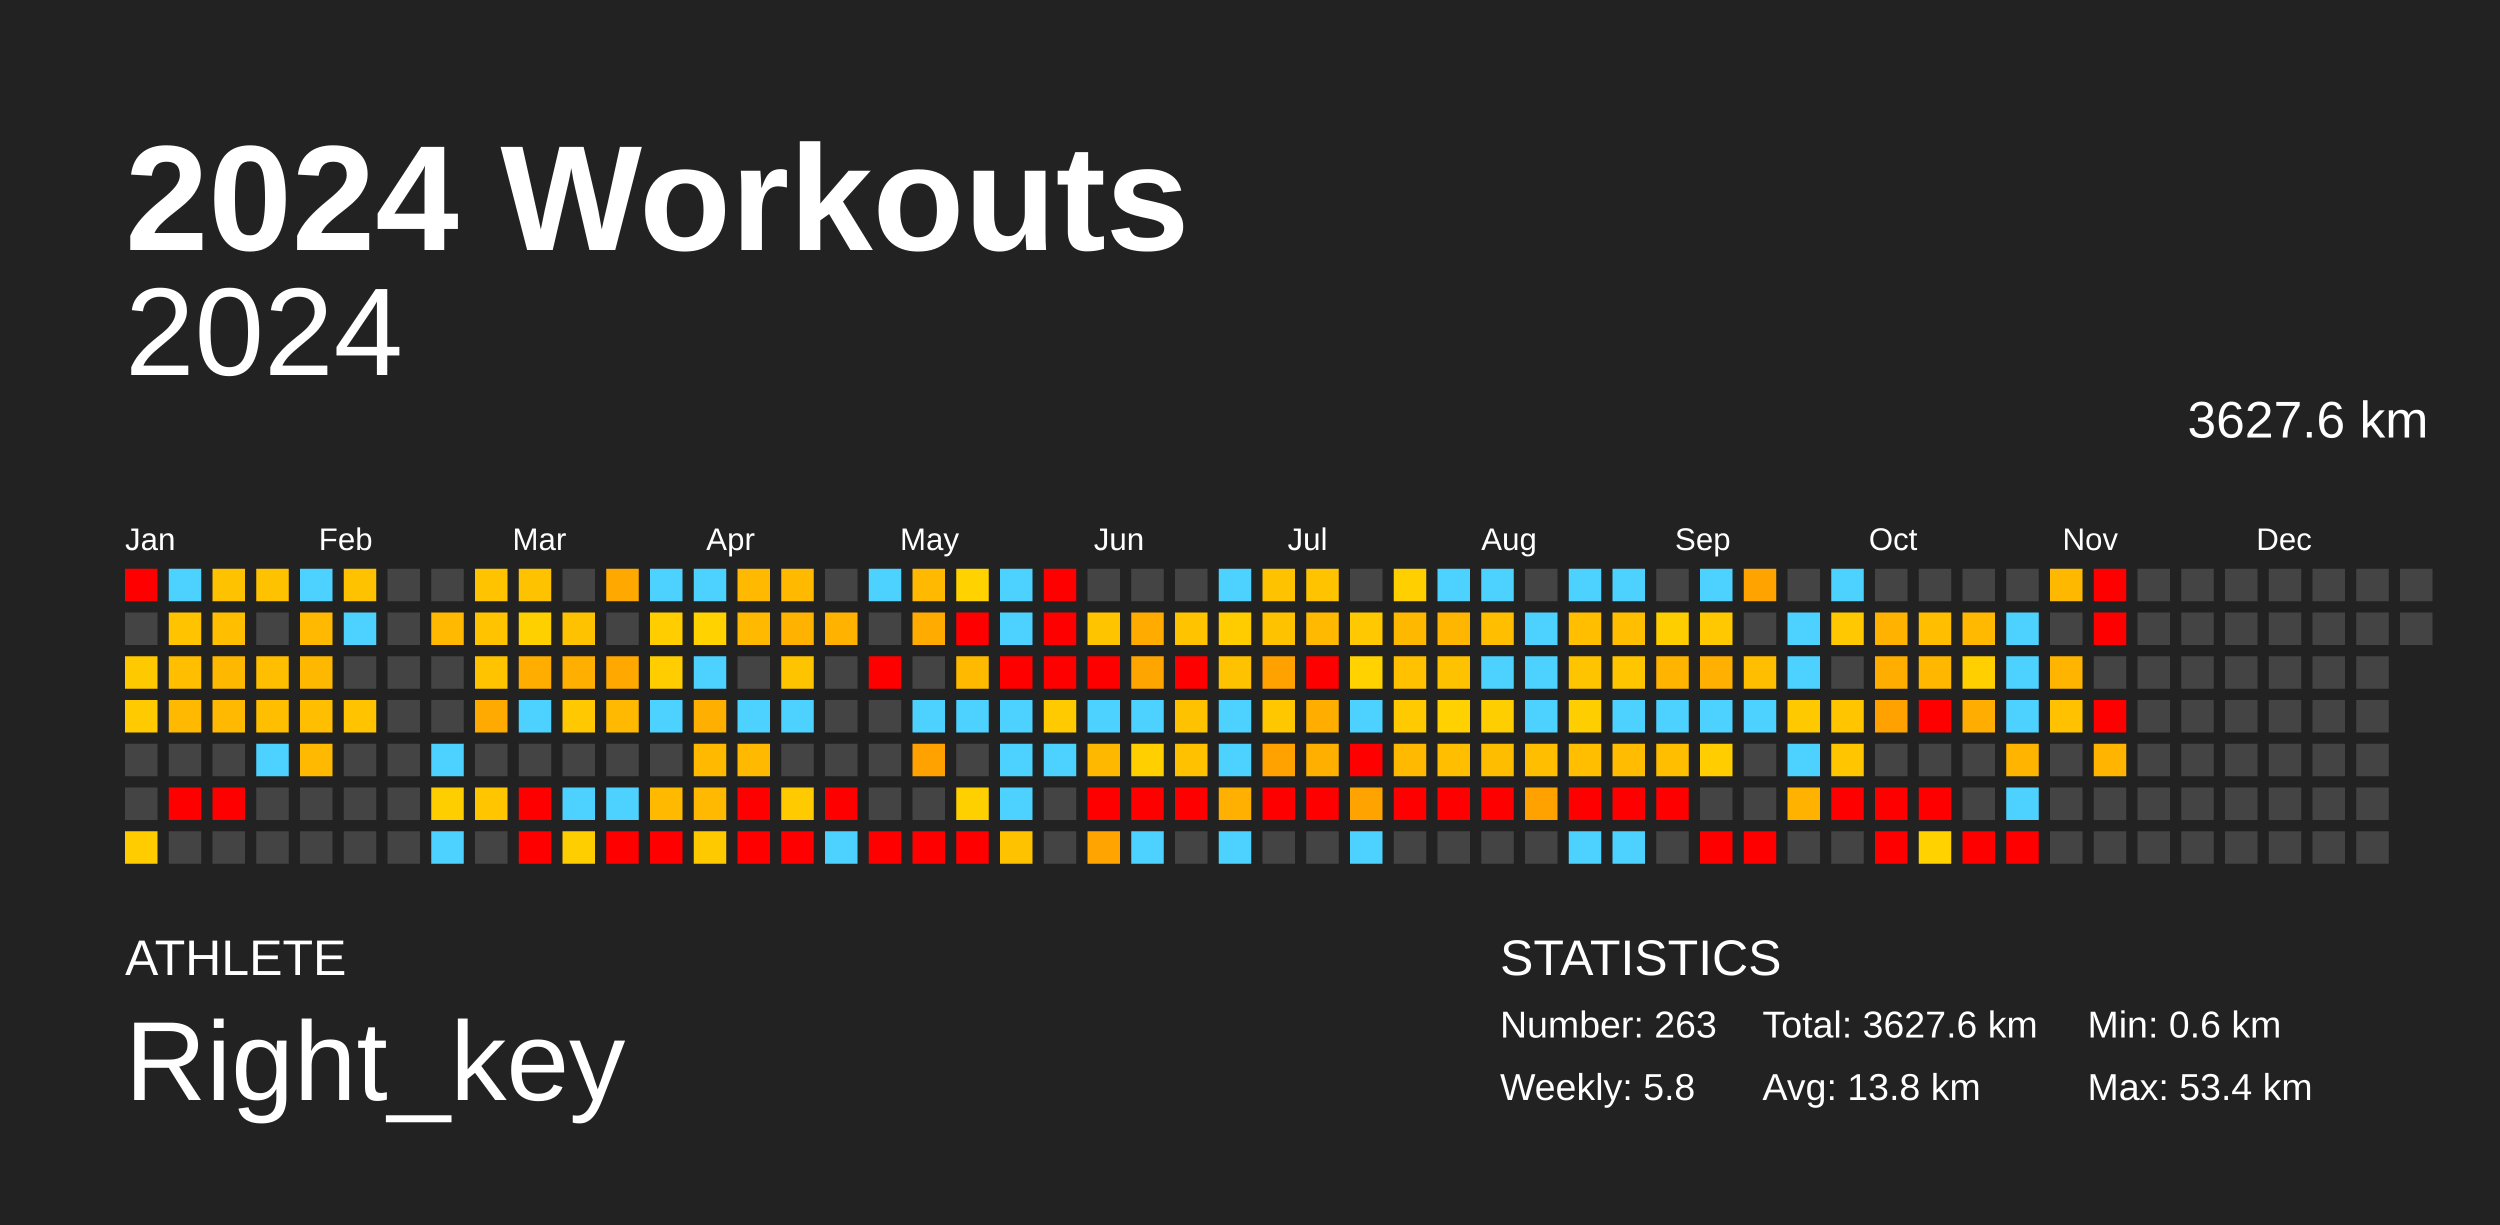
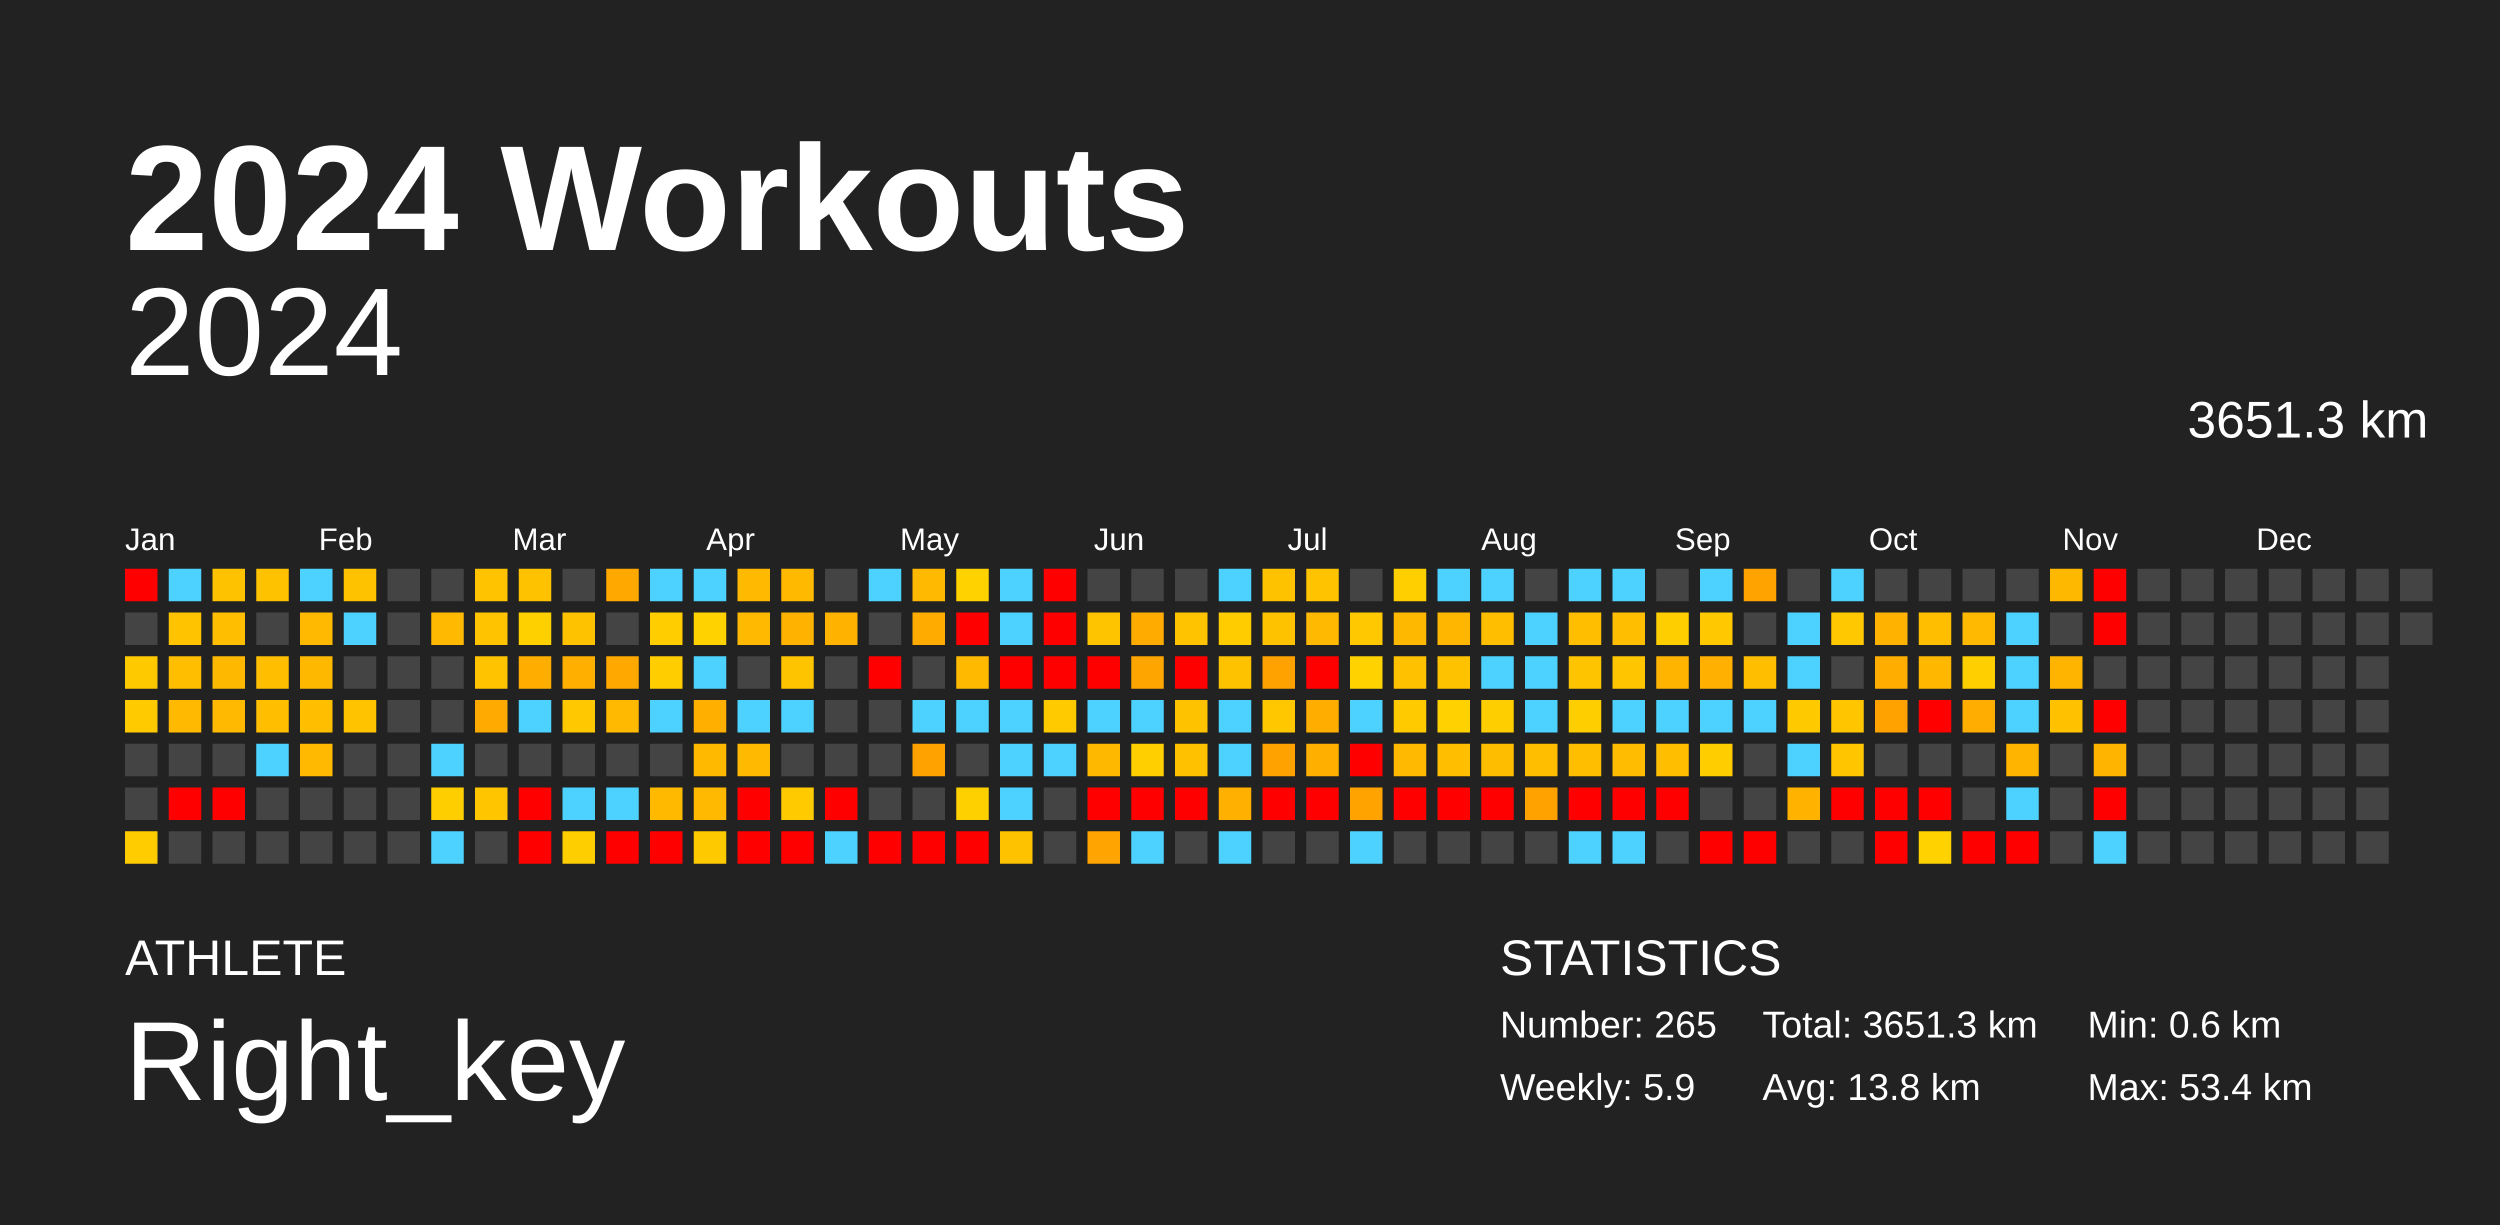
<svg xmlns="http://www.w3.org/2000/svg" baseProfile="full" height="98mm" version="1.1" viewBox="0,0,200,98" width="200mm">
  <defs />
  <rect fill="#222222" height="98" width="200" x="0" y="0" />
  <text fill="#FFFFFF" style="font-size:12px; font-family:Arial; font-weight:bold;" x="10" y="20">2024 Workouts</text>
  <text fill="#FFFFFF" style="font-size:4px; font-family:Arial" x="10" y="78">ATHLETE</text>
  <text fill="#FFFFFF" style="font-size:9px; font-family:Arial" x="10" y="88">Right_key</text>
  <text fill="#FFFFFF" style="font-size:4px; font-family:Arial" x="120" y="78">STATISTICS</text>
-   <text fill="#FFFFFF" style="font-size:3px; font-family:Arial" x="120" y="83">Number: 263</text>
-   <text fill="#FFFFFF" style="font-size:3px; font-family:Arial" x="120" y="88">Weekly: 5.8</text>
-   <text fill="#FFFFFF" style="font-size:3px; font-family:Arial" x="141" y="83">Total: 3627.6 km</text>
+   <text fill="#FFFFFF" style="font-size:3px; font-family:Arial" x="120" y="83">Number: 265</text>
+   <text fill="#FFFFFF" style="font-size:3px; font-family:Arial" x="120" y="88">Weekly: 5.9</text>
+   <text fill="#FFFFFF" style="font-size:3px; font-family:Arial" x="141" y="83">Total: 3651.3 km</text>
  <text fill="#FFFFFF" style="font-size:3px; font-family:Arial" x="141" y="88">Avg: 13.8 km</text>
  <text fill="#FFFFFF" style="font-size:3px; font-family:Arial" x="167" y="83">Min: 0.6 km</text>
  <text fill="#FFFFFF" style="font-size:3px; font-family:Arial" x="167" y="88">Max: 53.4 km</text>
  <text alignment-baseline="hanging" fill="#FFFFFF" style="font-size:10.0px; font-family:Arial;" x="10" y="30">2024</text>
-   <text alignment-baseline="hanging" fill="#FFFFFF" style="font-size:4.125px; font-family:Arial;" x="175" y="35">3627.6 km</text>
+   <text alignment-baseline="hanging" fill="#FFFFFF" style="font-size:4.125px; font-family:Arial;" x="175" y="35">3651.3 km</text>
  <text fill="#FFFFFF" style="font-size:2.5px; font-family:Arial" x="10.0" y="44">Jan</text>
  <text fill="#FFFFFF" style="font-size:2.5px; font-family:Arial" x="25.5" y="44">Feb</text>
  <text fill="#FFFFFF" style="font-size:2.5px; font-family:Arial" x="41.0" y="44">Mar</text>
  <text fill="#FFFFFF" style="font-size:2.5px; font-family:Arial" x="56.5" y="44">Apr</text>
  <text fill="#FFFFFF" style="font-size:2.5px; font-family:Arial" x="72.0" y="44">May</text>
  <text fill="#FFFFFF" style="font-size:2.5px; font-family:Arial" x="87.5" y="44">Jun</text>
  <text fill="#FFFFFF" style="font-size:2.5px; font-family:Arial" x="103.0" y="44">Jul</text>
  <text fill="#FFFFFF" style="font-size:2.5px; font-family:Arial" x="118.5" y="44">Aug</text>
  <text fill="#FFFFFF" style="font-size:2.5px; font-family:Arial" x="134.0" y="44">Sep</text>
  <text fill="#FFFFFF" style="font-size:2.5px; font-family:Arial" x="149.5" y="44">Oct</text>
  <text fill="#FFFFFF" style="font-size:2.5px; font-family:Arial" x="165.0" y="44">Nov</text>
  <text fill="#FFFFFF" style="font-size:2.5px; font-family:Arial" x="180.5" y="44">Dec</text>
  <rect fill="red" height="2.6" width="2.6" x="10.0" y="45.5" />
  <rect fill="#444444" height="2.6" width="2.6" x="10.0" y="49.0" />
  <rect fill="#ffc900" height="2.6" width="2.6" x="10.0" y="52.5" />
  <rect fill="#ffcb00" height="2.6" width="2.6" x="10.0" y="56.0" />
  <rect fill="#444444" height="2.6" width="2.6" x="10.0" y="59.5" />
  <rect fill="#444444" height="2.6" width="2.6" x="10.0" y="63.0" />
  <rect fill="#ffcc00" height="2.6" width="2.6" x="10.0" y="66.5" />
  <rect fill="#4dd2ff" height="2.6" width="2.6" x="13.5" y="45.5" />
  <rect fill="#ffc300" height="2.6" width="2.6" x="13.5" y="49.0" />
  <rect fill="#ffbe00" height="2.6" width="2.6" x="13.5" y="52.5" />
  <rect fill="#ffb900" height="2.6" width="2.6" x="13.5" y="56.0" />
  <rect fill="#444444" height="2.6" width="2.6" x="13.5" y="59.5" />
  <rect fill="red" height="2.6" width="2.6" x="13.5" y="63.0" />
  <rect fill="#444444" height="2.6" width="2.6" x="13.5" y="66.5" />
  <rect fill="#ffc200" height="2.6" width="2.6" x="17.0" y="45.5" />
  <rect fill="#ffbe00" height="2.6" width="2.6" x="17.0" y="49.0" />
  <rect fill="#ffb800" height="2.6" width="2.6" x="17.0" y="52.5" />
  <rect fill="#ffb900" height="2.6" width="2.6" x="17.0" y="56.0" />
  <rect fill="#444444" height="2.6" width="2.6" x="17.0" y="59.5" />
  <rect fill="red" height="2.6" width="2.6" x="17.0" y="63.0" />
  <rect fill="#444444" height="2.6" width="2.6" x="17.0" y="66.5" />
  <rect fill="#ffc200" height="2.6" width="2.6" x="20.5" y="45.5" />
  <rect fill="#444444" height="2.6" width="2.6" x="20.5" y="49.0" />
  <rect fill="#ffbe00" height="2.6" width="2.6" x="20.5" y="52.5" />
  <rect fill="#ffbe00" height="2.6" width="2.6" x="20.5" y="56.0" />
  <rect fill="#4dd2ff" height="2.6" width="2.6" x="20.5" y="59.5" />
  <rect fill="#444444" height="2.6" width="2.6" x="20.5" y="63.0" />
  <rect fill="#444444" height="2.6" width="2.6" x="20.5" y="66.5" />
  <rect fill="#4dd2ff" height="2.6" width="2.6" x="24.0" y="45.5" />
  <rect fill="#ffb900" height="2.6" width="2.6" x="24.0" y="49.0" />
  <rect fill="#ffb800" height="2.6" width="2.6" x="24.0" y="52.5" />
  <rect fill="#ffbe00" height="2.6" width="2.6" x="24.0" y="56.0" />
  <rect fill="#ffb900" height="2.6" width="2.6" x="24.0" y="59.5" />
  <rect fill="#444444" height="2.6" width="2.6" x="24.0" y="63.0" />
  <rect fill="#444444" height="2.6" width="2.6" x="24.0" y="66.5" />
  <rect fill="#ffc200" height="2.6" width="2.6" x="27.5" y="45.5" />
  <rect fill="#4dd2ff" height="2.6" width="2.6" x="27.5" y="49.0" />
  <rect fill="#444444" height="2.6" width="2.6" x="27.5" y="52.5" />
  <rect fill="#ffc300" height="2.6" width="2.6" x="27.5" y="56.0" />
  <rect fill="#444444" height="2.6" width="2.6" x="27.5" y="59.5" />
  <rect fill="#444444" height="2.6" width="2.6" x="27.5" y="63.0" />
  <rect fill="#444444" height="2.6" width="2.6" x="27.5" y="66.5" />
  <rect fill="#444444" height="2.6" width="2.6" x="31.0" y="45.5" />
  <rect fill="#444444" height="2.6" width="2.6" x="31.0" y="49.0" />
  <rect fill="#444444" height="2.6" width="2.6" x="31.0" y="52.5" />
  <rect fill="#444444" height="2.6" width="2.6" x="31.0" y="56.0" />
  <rect fill="#444444" height="2.6" width="2.6" x="31.0" y="59.5" />
  <rect fill="#444444" height="2.6" width="2.6" x="31.0" y="63.0" />
  <rect fill="#444444" height="2.6" width="2.6" x="31.0" y="66.5" />
  <rect fill="#444444" height="2.6" width="2.6" x="34.5" y="45.5" />
  <rect fill="#ffb900" height="2.6" width="2.6" x="34.5" y="49.0" />
  <rect fill="#444444" height="2.6" width="2.6" x="34.5" y="52.5" />
  <rect fill="#444444" height="2.6" width="2.6" x="34.5" y="56.0" />
  <rect fill="#4dd2ff" height="2.6" width="2.6" x="34.5" y="59.5" />
  <rect fill="#ffce00" height="2.6" width="2.6" x="34.5" y="63.0" />
  <rect fill="#4dd2ff" height="2.6" width="2.6" x="34.5" y="66.5" />
  <rect fill="#ffc300" height="2.6" width="2.6" x="38.0" y="45.5" />
  <rect fill="#ffc300" height="2.6" width="2.6" x="38.0" y="49.0" />
  <rect fill="#ffc300" height="2.6" width="2.6" x="38.0" y="52.5" />
  <rect fill="#ffaa00" height="2.6" width="2.6" x="38.0" y="56.0" />
  <rect fill="#444444" height="2.6" width="2.6" x="38.0" y="59.5" />
  <rect fill="#ffc600" height="2.6" width="2.6" x="38.0" y="63.0" />
  <rect fill="#444444" height="2.6" width="2.6" x="38.0" y="66.5" />
  <rect fill="#ffc200" height="2.6" width="2.6" x="41.5" y="45.5" />
  <rect fill="#ffd000" height="2.6" width="2.6" x="41.5" y="49.0" />
  <rect fill="#ffae00" height="2.6" width="2.6" x="41.5" y="52.5" />
  <rect fill="#4dd2ff" height="2.6" width="2.6" x="41.5" y="56.0" />
  <rect fill="#444444" height="2.6" width="2.6" x="41.5" y="59.5" />
  <rect fill="red" height="2.6" width="2.6" x="41.5" y="63.0" />
  <rect fill="red" height="2.6" width="2.6" x="41.5" y="66.5" />
  <rect fill="#444444" height="2.6" width="2.6" x="45.0" y="45.5" />
  <rect fill="#ffc200" height="2.6" width="2.6" x="45.0" y="49.0" />
  <rect fill="#ffaf00" height="2.6" width="2.6" x="45.0" y="52.5" />
  <rect fill="#ffc800" height="2.6" width="2.6" x="45.0" y="56.0" />
  <rect fill="#444444" height="2.6" width="2.6" x="45.0" y="59.5" />
  <rect fill="#4dd2ff" height="2.6" width="2.6" x="45.0" y="63.0" />
  <rect fill="#ffce00" height="2.6" width="2.6" x="45.0" y="66.5" />
  <rect fill="#ffa900" height="2.6" width="2.6" x="48.5" y="45.5" />
  <rect fill="#444444" height="2.6" width="2.6" x="48.5" y="49.0" />
  <rect fill="#ffa800" height="2.6" width="2.6" x="48.5" y="52.5" />
  <rect fill="#ffb900" height="2.6" width="2.6" x="48.5" y="56.0" />
  <rect fill="#444444" height="2.6" width="2.6" x="48.5" y="59.5" />
  <rect fill="#4dd2ff" height="2.6" width="2.6" x="48.5" y="63.0" />
  <rect fill="red" height="2.6" width="2.6" x="48.5" y="66.5" />
  <rect fill="#4dd2ff" height="2.6" width="2.6" x="52.0" y="45.5" />
  <rect fill="#ffcd00" height="2.6" width="2.6" x="52.0" y="49.0" />
  <rect fill="#ffcd00" height="2.6" width="2.6" x="52.0" y="52.5" />
  <rect fill="#4dd2ff" height="2.6" width="2.6" x="52.0" y="56.0" />
  <rect fill="#444444" height="2.6" width="2.6" x="52.0" y="59.5" />
  <rect fill="#ffba00" height="2.6" width="2.6" x="52.0" y="63.0" />
  <rect fill="red" height="2.6" width="2.6" x="52.0" y="66.5" />
  <rect fill="#4dd2ff" height="2.6" width="2.6" x="55.5" y="45.5" />
  <rect fill="#ffd200" height="2.6" width="2.6" x="55.5" y="49.0" />
  <rect fill="#4dd2ff" height="2.6" width="2.6" x="55.5" y="52.5" />
  <rect fill="#ffaf00" height="2.6" width="2.6" x="55.5" y="56.0" />
  <rect fill="#ffba00" height="2.6" width="2.6" x="55.5" y="59.5" />
  <rect fill="#ffb900" height="2.6" width="2.6" x="55.5" y="63.0" />
  <rect fill="#ffc900" height="2.6" width="2.6" x="55.5" y="66.5" />
  <rect fill="#ffb900" height="2.6" width="2.6" x="59.0" y="45.5" />
  <rect fill="#ffb900" height="2.6" width="2.6" x="59.0" y="49.0" />
  <rect fill="#444444" height="2.6" width="2.6" x="59.0" y="52.5" />
  <rect fill="#4dd2ff" height="2.6" width="2.6" x="59.0" y="56.0" />
  <rect fill="#ffb900" height="2.6" width="2.6" x="59.0" y="59.5" />
  <rect fill="red" height="2.6" width="2.6" x="59.0" y="63.0" />
  <rect fill="red" height="2.6" width="2.6" x="59.0" y="66.5" />
  <rect fill="#ffba00" height="2.6" width="2.6" x="62.5" y="45.5" />
  <rect fill="#ffb300" height="2.6" width="2.6" x="62.5" y="49.0" />
  <rect fill="#ffc400" height="2.6" width="2.6" x="62.5" y="52.5" />
  <rect fill="#4dd2ff" height="2.6" width="2.6" x="62.5" y="56.0" />
  <rect fill="#444444" height="2.6" width="2.6" x="62.5" y="59.5" />
  <rect fill="#ffca00" height="2.6" width="2.6" x="62.5" y="63.0" />
  <rect fill="red" height="2.6" width="2.6" x="62.5" y="66.5" />
  <rect fill="#444444" height="2.6" width="2.6" x="66.0" y="45.5" />
  <rect fill="#ffb200" height="2.6" width="2.6" x="66.0" y="49.0" />
  <rect fill="#444444" height="2.6" width="2.6" x="66.0" y="52.5" />
  <rect fill="#444444" height="2.6" width="2.6" x="66.0" y="56.0" />
  <rect fill="#444444" height="2.6" width="2.6" x="66.0" y="59.5" />
  <rect fill="red" height="2.6" width="2.6" x="66.0" y="63.0" />
  <rect fill="#4dd2ff" height="2.6" width="2.6" x="66.0" y="66.5" />
  <rect fill="#4dd2ff" height="2.6" width="2.6" x="69.5" y="45.5" />
  <rect fill="#444444" height="2.6" width="2.6" x="69.5" y="49.0" />
  <rect fill="red" height="2.6" width="2.6" x="69.5" y="52.5" />
  <rect fill="#444444" height="2.6" width="2.6" x="69.5" y="56.0" />
  <rect fill="#444444" height="2.6" width="2.6" x="69.5" y="59.5" />
  <rect fill="#444444" height="2.6" width="2.6" x="69.5" y="63.0" />
  <rect fill="red" height="2.6" width="2.6" x="69.5" y="66.5" />
  <rect fill="#ffb900" height="2.6" width="2.6" x="73.0" y="45.5" />
  <rect fill="#ffab00" height="2.6" width="2.6" x="73.0" y="49.0" />
  <rect fill="#444444" height="2.6" width="2.6" x="73.0" y="52.5" />
  <rect fill="#4dd2ff" height="2.6" width="2.6" x="73.0" y="56.0" />
  <rect fill="#ffa200" height="2.6" width="2.6" x="73.0" y="59.5" />
  <rect fill="#444444" height="2.6" width="2.6" x="73.0" y="63.0" />
  <rect fill="red" height="2.6" width="2.6" x="73.0" y="66.5" />
  <rect fill="#ffd200" height="2.6" width="2.6" x="76.5" y="45.5" />
  <rect fill="red" height="2.6" width="2.6" x="76.5" y="49.0" />
  <rect fill="#ffba00" height="2.6" width="2.6" x="76.5" y="52.5" />
  <rect fill="#4dd2ff" height="2.6" width="2.6" x="76.5" y="56.0" />
  <rect fill="#444444" height="2.6" width="2.6" x="76.5" y="59.5" />
  <rect fill="#ffd000" height="2.6" width="2.6" x="76.5" y="63.0" />
  <rect fill="red" height="2.6" width="2.6" x="76.5" y="66.5" />
  <rect fill="#4dd2ff" height="2.6" width="2.6" x="80.0" y="45.5" />
  <rect fill="#4dd2ff" height="2.6" width="2.6" x="80.0" y="49.0" />
  <rect fill="red" height="2.6" width="2.6" x="80.0" y="52.5" />
  <rect fill="#4dd2ff" height="2.6" width="2.6" x="80.0" y="56.0" />
  <rect fill="#4dd2ff" height="2.6" width="2.6" x="80.0" y="59.5" />
  <rect fill="#4dd2ff" height="2.6" width="2.6" x="80.0" y="63.0" />
  <rect fill="#ffc200" height="2.6" width="2.6" x="80.0" y="66.5" />
  <rect fill="red" height="2.6" width="2.6" x="83.5" y="45.5" />
  <rect fill="red" height="2.6" width="2.6" x="83.5" y="49.0" />
  <rect fill="red" height="2.6" width="2.6" x="83.5" y="52.5" />
  <rect fill="#ffcb00" height="2.6" width="2.6" x="83.5" y="56.0" />
  <rect fill="#4dd2ff" height="2.6" width="2.6" x="83.5" y="59.5" />
  <rect fill="#444444" height="2.6" width="2.6" x="83.5" y="63.0" />
  <rect fill="#444444" height="2.6" width="2.6" x="83.5" y="66.5" />
  <rect fill="#444444" height="2.6" width="2.6" x="87.0" y="45.5" />
  <rect fill="#ffc400" height="2.6" width="2.6" x="87.0" y="49.0" />
  <rect fill="red" height="2.6" width="2.6" x="87.0" y="52.5" />
  <rect fill="#4dd2ff" height="2.6" width="2.6" x="87.0" y="56.0" />
  <rect fill="#ffb800" height="2.6" width="2.6" x="87.0" y="59.5" />
  <rect fill="red" height="2.6" width="2.6" x="87.0" y="63.0" />
  <rect fill="#ffa400" height="2.6" width="2.6" x="87.0" y="66.5" />
  <rect fill="#444444" height="2.6" width="2.6" x="90.5" y="45.5" />
  <rect fill="#ffab00" height="2.6" width="2.6" x="90.5" y="49.0" />
  <rect fill="#ffa500" height="2.6" width="2.6" x="90.5" y="52.5" />
  <rect fill="#4dd2ff" height="2.6" width="2.6" x="90.5" y="56.0" />
  <rect fill="#ffcf00" height="2.6" width="2.6" x="90.5" y="59.5" />
  <rect fill="red" height="2.6" width="2.6" x="90.5" y="63.0" />
  <rect fill="#4dd2ff" height="2.6" width="2.6" x="90.5" y="66.5" />
  <rect fill="#444444" height="2.6" width="2.6" x="94.0" y="45.5" />
  <rect fill="#ffc300" height="2.6" width="2.6" x="94.0" y="49.0" />
  <rect fill="red" height="2.6" width="2.6" x="94.0" y="52.5" />
  <rect fill="#ffc200" height="2.6" width="2.6" x="94.0" y="56.0" />
  <rect fill="#ffc100" height="2.6" width="2.6" x="94.0" y="59.5" />
  <rect fill="red" height="2.6" width="2.6" x="94.0" y="63.0" />
  <rect fill="#444444" height="2.6" width="2.6" x="94.0" y="66.5" />
  <rect fill="#4dd2ff" height="2.6" width="2.6" x="97.5" y="45.5" />
  <rect fill="#ffcc00" height="2.6" width="2.6" x="97.5" y="49.0" />
  <rect fill="#ffc200" height="2.6" width="2.6" x="97.5" y="52.5" />
  <rect fill="#4dd2ff" height="2.6" width="2.6" x="97.5" y="56.0" />
  <rect fill="#4dd2ff" height="2.6" width="2.6" x="97.5" y="59.5" />
  <rect fill="#ffb000" height="2.6" width="2.6" x="97.5" y="63.0" />
  <rect fill="#4dd2ff" height="2.6" width="2.6" x="97.5" y="66.5" />
  <rect fill="#ffc200" height="2.6" width="2.6" x="101.0" y="45.5" />
  <rect fill="#ffc200" height="2.6" width="2.6" x="101.0" y="49.0" />
  <rect fill="#ffa200" height="2.6" width="2.6" x="101.0" y="52.5" />
  <rect fill="#ffc700" height="2.6" width="2.6" x="101.0" y="56.0" />
  <rect fill="#ffa200" height="2.6" width="2.6" x="101.0" y="59.5" />
  <rect fill="red" height="2.6" width="2.6" x="101.0" y="63.0" />
  <rect fill="#444444" height="2.6" width="2.6" x="101.0" y="66.5" />
  <rect fill="#ffc300" height="2.6" width="2.6" x="104.5" y="45.5" />
  <rect fill="#ffb900" height="2.6" width="2.6" x="104.5" y="49.0" />
  <rect fill="red" height="2.6" width="2.6" x="104.5" y="52.5" />
  <rect fill="#ffae00" height="2.6" width="2.6" x="104.5" y="56.0" />
  <rect fill="#ffaf00" height="2.6" width="2.6" x="104.5" y="59.5" />
  <rect fill="red" height="2.6" width="2.6" x="104.5" y="63.0" />
  <rect fill="#444444" height="2.6" width="2.6" x="104.5" y="66.5" />
  <rect fill="#444444" height="2.6" width="2.6" x="108.0" y="45.5" />
  <rect fill="#ffc800" height="2.6" width="2.6" x="108.0" y="49.0" />
  <rect fill="#ffd200" height="2.6" width="2.6" x="108.0" y="52.5" />
  <rect fill="#4dd2ff" height="2.6" width="2.6" x="108.0" y="56.0" />
  <rect fill="red" height="2.6" width="2.6" x="108.0" y="59.5" />
  <rect fill="#ffa300" height="2.6" width="2.6" x="108.0" y="63.0" />
  <rect fill="#4dd2ff" height="2.6" width="2.6" x="108.0" y="66.5" />
  <rect fill="#ffcf00" height="2.6" width="2.6" x="111.5" y="45.5" />
  <rect fill="#ffb800" height="2.6" width="2.6" x="111.5" y="49.0" />
  <rect fill="#ffc100" height="2.6" width="2.6" x="111.5" y="52.5" />
  <rect fill="#ffca00" height="2.6" width="2.6" x="111.5" y="56.0" />
  <rect fill="#ffb900" height="2.6" width="2.6" x="111.5" y="59.5" />
  <rect fill="red" height="2.6" width="2.6" x="111.5" y="63.0" />
  <rect fill="#444444" height="2.6" width="2.6" x="111.5" y="66.5" />
  <rect fill="#4dd2ff" height="2.6" width="2.6" x="115.0" y="45.5" />
  <rect fill="#ffb600" height="2.6" width="2.6" x="115.0" y="49.0" />
  <rect fill="#ffc200" height="2.6" width="2.6" x="115.0" y="52.5" />
  <rect fill="#ffd100" height="2.6" width="2.6" x="115.0" y="56.0" />
  <rect fill="#ffbf00" height="2.6" width="2.6" x="115.0" y="59.5" />
  <rect fill="red" height="2.6" width="2.6" x="115.0" y="63.0" />
  <rect fill="#444444" height="2.6" width="2.6" x="115.0" y="66.5" />
  <rect fill="#4dd2ff" height="2.6" width="2.6" x="118.5" y="45.5" />
  <rect fill="#ffbf00" height="2.6" width="2.6" x="118.5" y="49.0" />
  <rect fill="#4dd2ff" height="2.6" width="2.6" x="118.5" y="52.5" />
  <rect fill="#ffce00" height="2.6" width="2.6" x="118.5" y="56.0" />
  <rect fill="#ffbd00" height="2.6" width="2.6" x="118.5" y="59.5" />
  <rect fill="red" height="2.6" width="2.6" x="118.5" y="63.0" />
  <rect fill="#444444" height="2.6" width="2.6" x="118.5" y="66.5" />
  <rect fill="#444444" height="2.6" width="2.6" x="122.0" y="45.5" />
  <rect fill="#4dd2ff" height="2.6" width="2.6" x="122.0" y="49.0" />
  <rect fill="#4dd2ff" height="2.6" width="2.6" x="122.0" y="52.5" />
  <rect fill="#4dd2ff" height="2.6" width="2.6" x="122.0" y="56.0" />
  <rect fill="#ffbf00" height="2.6" width="2.6" x="122.0" y="59.5" />
  <rect fill="#ffa200" height="2.6" width="2.6" x="122.0" y="63.0" />
  <rect fill="#444444" height="2.6" width="2.6" x="122.0" y="66.5" />
  <rect fill="#4dd2ff" height="2.6" width="2.6" x="125.5" y="45.5" />
  <rect fill="#ffbf00" height="2.6" width="2.6" x="125.5" y="49.0" />
  <rect fill="#ffc400" height="2.6" width="2.6" x="125.5" y="52.5" />
  <rect fill="#ffce00" height="2.6" width="2.6" x="125.5" y="56.0" />
  <rect fill="#ffbf00" height="2.6" width="2.6" x="125.5" y="59.5" />
  <rect fill="red" height="2.6" width="2.6" x="125.5" y="63.0" />
  <rect fill="#4dd2ff" height="2.6" width="2.6" x="125.5" y="66.5" />
  <rect fill="#4dd2ff" height="2.6" width="2.6" x="129.0" y="45.5" />
  <rect fill="#ffbf00" height="2.6" width="2.6" x="129.0" y="49.0" />
  <rect fill="#ffc600" height="2.6" width="2.6" x="129.0" y="52.5" />
  <rect fill="#4dd2ff" height="2.6" width="2.6" x="129.0" y="56.0" />
  <rect fill="#ffbc00" height="2.6" width="2.6" x="129.0" y="59.5" />
  <rect fill="red" height="2.6" width="2.6" x="129.0" y="63.0" />
  <rect fill="#4dd2ff" height="2.6" width="2.6" x="129.0" y="66.5" />
  <rect fill="#444444" height="2.6" width="2.6" x="132.5" y="45.5" />
  <rect fill="#ffce00" height="2.6" width="2.6" x="132.5" y="49.0" />
  <rect fill="#ffb500" height="2.6" width="2.6" x="132.5" y="52.5" />
  <rect fill="#4dd2ff" height="2.6" width="2.6" x="132.5" y="56.0" />
  <rect fill="#ffbf00" height="2.6" width="2.6" x="132.5" y="59.5" />
  <rect fill="red" height="2.6" width="2.6" x="132.5" y="63.0" />
  <rect fill="#444444" height="2.6" width="2.6" x="132.5" y="66.5" />
  <rect fill="#4dd2ff" height="2.6" width="2.6" x="136.0" y="45.5" />
  <rect fill="#ffc800" height="2.6" width="2.6" x="136.0" y="49.0" />
  <rect fill="#ffb000" height="2.6" width="2.6" x="136.0" y="52.5" />
  <rect fill="#4dd2ff" height="2.6" width="2.6" x="136.0" y="56.0" />
  <rect fill="#ffcd00" height="2.6" width="2.6" x="136.0" y="59.5" />
  <rect fill="#444444" height="2.6" width="2.6" x="136.0" y="63.0" />
  <rect fill="red" height="2.6" width="2.6" x="136.0" y="66.5" />
  <rect fill="#ffa300" height="2.6" width="2.6" x="139.5" y="45.5" />
  <rect fill="#444444" height="2.6" width="2.6" x="139.5" y="49.0" />
  <rect fill="#ffbf00" height="2.6" width="2.6" x="139.5" y="52.5" />
  <rect fill="#4dd2ff" height="2.6" width="2.6" x="139.5" y="56.0" />
  <rect fill="#444444" height="2.6" width="2.6" x="139.5" y="59.5" />
  <rect fill="#444444" height="2.6" width="2.6" x="139.5" y="63.0" />
  <rect fill="red" height="2.6" width="2.6" x="139.5" y="66.5" />
  <rect fill="#444444" height="2.6" width="2.6" x="143.0" y="45.5" />
  <rect fill="#4dd2ff" height="2.6" width="2.6" x="143.0" y="49.0" />
  <rect fill="#4dd2ff" height="2.6" width="2.6" x="143.0" y="52.5" />
  <rect fill="#ffc900" height="2.6" width="2.6" x="143.0" y="56.0" />
  <rect fill="#4dd2ff" height="2.6" width="2.6" x="143.0" y="59.5" />
  <rect fill="#ffb200" height="2.6" width="2.6" x="143.0" y="63.0" />
  <rect fill="#444444" height="2.6" width="2.6" x="143.0" y="66.5" />
  <rect fill="#4dd2ff" height="2.6" width="2.6" x="146.5" y="45.5" />
  <rect fill="#ffc800" height="2.6" width="2.6" x="146.5" y="49.0" />
  <rect fill="#444444" height="2.6" width="2.6" x="146.5" y="52.5" />
  <rect fill="#ffc600" height="2.6" width="2.6" x="146.5" y="56.0" />
  <rect fill="#ffc600" height="2.6" width="2.6" x="146.5" y="59.5" />
  <rect fill="red" height="2.6" width="2.6" x="146.5" y="63.0" />
  <rect fill="#444444" height="2.6" width="2.6" x="146.5" y="66.5" />
  <rect fill="#444444" height="2.6" width="2.6" x="150.0" y="45.5" />
  <rect fill="#ffb300" height="2.6" width="2.6" x="150.0" y="49.0" />
  <rect fill="#ffae00" height="2.6" width="2.6" x="150.0" y="52.5" />
  <rect fill="#ffa200" height="2.6" width="2.6" x="150.0" y="56.0" />
  <rect fill="#444444" height="2.6" width="2.6" x="150.0" y="59.5" />
  <rect fill="red" height="2.6" width="2.6" x="150.0" y="63.0" />
  <rect fill="red" height="2.6" width="2.6" x="150.0" y="66.5" />
  <rect fill="#444444" height="2.6" width="2.6" x="153.5" y="45.5" />
  <rect fill="#ffbf00" height="2.6" width="2.6" x="153.5" y="49.0" />
  <rect fill="#ffb700" height="2.6" width="2.6" x="153.5" y="52.5" />
  <rect fill="red" height="2.6" width="2.6" x="153.5" y="56.0" />
  <rect fill="#444444" height="2.6" width="2.6" x="153.5" y="59.5" />
  <rect fill="red" height="2.6" width="2.6" x="153.5" y="63.0" />
  <rect fill="#ffd200" height="2.6" width="2.6" x="153.5" y="66.5" />
  <rect fill="#444444" height="2.6" width="2.6" x="157.0" y="45.5" />
  <rect fill="#ffb900" height="2.6" width="2.6" x="157.0" y="49.0" />
  <rect fill="#ffcf00" height="2.6" width="2.6" x="157.0" y="52.5" />
  <rect fill="#ffad00" height="2.6" width="2.6" x="157.0" y="56.0" />
  <rect fill="#444444" height="2.6" width="2.6" x="157.0" y="59.5" />
  <rect fill="#444444" height="2.6" width="2.6" x="157.0" y="63.0" />
  <rect fill="red" height="2.6" width="2.6" x="157.0" y="66.5" />
  <rect fill="#444444" height="2.6" width="2.6" x="160.5" y="45.5" />
  <rect fill="#4dd2ff" height="2.6" width="2.6" x="160.5" y="49.0" />
  <rect fill="#4dd2ff" height="2.6" width="2.6" x="160.5" y="52.5" />
  <rect fill="#4dd2ff" height="2.6" width="2.6" x="160.5" y="56.0" />
  <rect fill="#ffb500" height="2.6" width="2.6" x="160.5" y="59.5" />
  <rect fill="#4dd2ff" height="2.6" width="2.6" x="160.5" y="63.0" />
  <rect fill="red" height="2.6" width="2.6" x="160.5" y="66.5" />
  <rect fill="#ffb800" height="2.6" width="2.6" x="164.0" y="45.5" />
  <rect fill="#444444" height="2.6" width="2.6" x="164.0" y="49.0" />
  <rect fill="#ffb400" height="2.6" width="2.6" x="164.0" y="52.5" />
  <rect fill="#ffc100" height="2.6" width="2.6" x="164.0" y="56.0" />
  <rect fill="#444444" height="2.6" width="2.6" x="164.0" y="59.5" />
  <rect fill="#444444" height="2.6" width="2.6" x="164.0" y="63.0" />
  <rect fill="#444444" height="2.6" width="2.6" x="164.0" y="66.5" />
  <rect fill="red" height="2.6" width="2.6" x="167.5" y="45.5" />
  <rect fill="red" height="2.6" width="2.6" x="167.5" y="49.0" />
  <rect fill="#444444" height="2.6" width="2.6" x="167.5" y="52.5" />
  <rect fill="red" height="2.6" width="2.6" x="167.5" y="56.0" />
  <rect fill="#ffb500" height="2.6" width="2.6" x="167.5" y="59.5" />
-   <rect fill="#444444" height="2.6" width="2.6" x="167.5" y="63.0" />
-   <rect fill="#444444" height="2.6" width="2.6" x="167.5" y="66.5" />
+   <rect fill="red" height="2.6" width="2.6" x="167.5" y="63.0" />
+   <rect fill="#4dd2ff" height="2.6" width="2.6" x="167.5" y="66.5" />
  <rect fill="#444444" height="2.6" width="2.6" x="171.0" y="45.5" />
  <rect fill="#444444" height="2.6" width="2.6" x="171.0" y="49.0" />
  <rect fill="#444444" height="2.6" width="2.6" x="171.0" y="52.5" />
  <rect fill="#444444" height="2.6" width="2.6" x="171.0" y="56.0" />
  <rect fill="#444444" height="2.6" width="2.6" x="171.0" y="59.5" />
  <rect fill="#444444" height="2.6" width="2.6" x="171.0" y="63.0" />
  <rect fill="#444444" height="2.6" width="2.6" x="171.0" y="66.5" />
  <rect fill="#444444" height="2.6" width="2.6" x="174.5" y="45.5" />
  <rect fill="#444444" height="2.6" width="2.6" x="174.5" y="49.0" />
  <rect fill="#444444" height="2.6" width="2.6" x="174.5" y="52.5" />
  <rect fill="#444444" height="2.6" width="2.6" x="174.5" y="56.0" />
  <rect fill="#444444" height="2.6" width="2.6" x="174.5" y="59.5" />
  <rect fill="#444444" height="2.6" width="2.6" x="174.5" y="63.0" />
  <rect fill="#444444" height="2.6" width="2.6" x="174.5" y="66.5" />
  <rect fill="#444444" height="2.6" width="2.6" x="178.0" y="45.5" />
  <rect fill="#444444" height="2.6" width="2.6" x="178.0" y="49.0" />
  <rect fill="#444444" height="2.6" width="2.6" x="178.0" y="52.5" />
  <rect fill="#444444" height="2.6" width="2.6" x="178.0" y="56.0" />
  <rect fill="#444444" height="2.6" width="2.6" x="178.0" y="59.5" />
  <rect fill="#444444" height="2.6" width="2.6" x="178.0" y="63.0" />
  <rect fill="#444444" height="2.6" width="2.6" x="178.0" y="66.5" />
  <rect fill="#444444" height="2.6" width="2.6" x="181.5" y="45.5" />
  <rect fill="#444444" height="2.6" width="2.6" x="181.5" y="49.0" />
  <rect fill="#444444" height="2.6" width="2.6" x="181.5" y="52.5" />
  <rect fill="#444444" height="2.6" width="2.6" x="181.5" y="56.0" />
  <rect fill="#444444" height="2.6" width="2.6" x="181.5" y="59.5" />
  <rect fill="#444444" height="2.6" width="2.6" x="181.5" y="63.0" />
  <rect fill="#444444" height="2.6" width="2.6" x="181.5" y="66.5" />
  <rect fill="#444444" height="2.6" width="2.6" x="185.0" y="45.5" />
  <rect fill="#444444" height="2.6" width="2.6" x="185.0" y="49.0" />
  <rect fill="#444444" height="2.6" width="2.6" x="185.0" y="52.5" />
  <rect fill="#444444" height="2.6" width="2.6" x="185.0" y="56.0" />
  <rect fill="#444444" height="2.6" width="2.6" x="185.0" y="59.5" />
  <rect fill="#444444" height="2.6" width="2.6" x="185.0" y="63.0" />
  <rect fill="#444444" height="2.6" width="2.6" x="185.0" y="66.5" />
  <rect fill="#444444" height="2.6" width="2.6" x="188.5" y="45.5" />
  <rect fill="#444444" height="2.6" width="2.6" x="188.5" y="49.0" />
  <rect fill="#444444" height="2.6" width="2.6" x="188.5" y="52.5" />
  <rect fill="#444444" height="2.6" width="2.6" x="188.5" y="56.0" />
  <rect fill="#444444" height="2.6" width="2.6" x="188.5" y="59.5" />
  <rect fill="#444444" height="2.6" width="2.6" x="188.5" y="63.0" />
  <rect fill="#444444" height="2.6" width="2.6" x="188.5" y="66.5" />
  <rect fill="#444444" height="2.6" width="2.6" x="192.0" y="45.5" />
  <rect fill="#444444" height="2.6" width="2.6" x="192.0" y="49.0" />
</svg>
